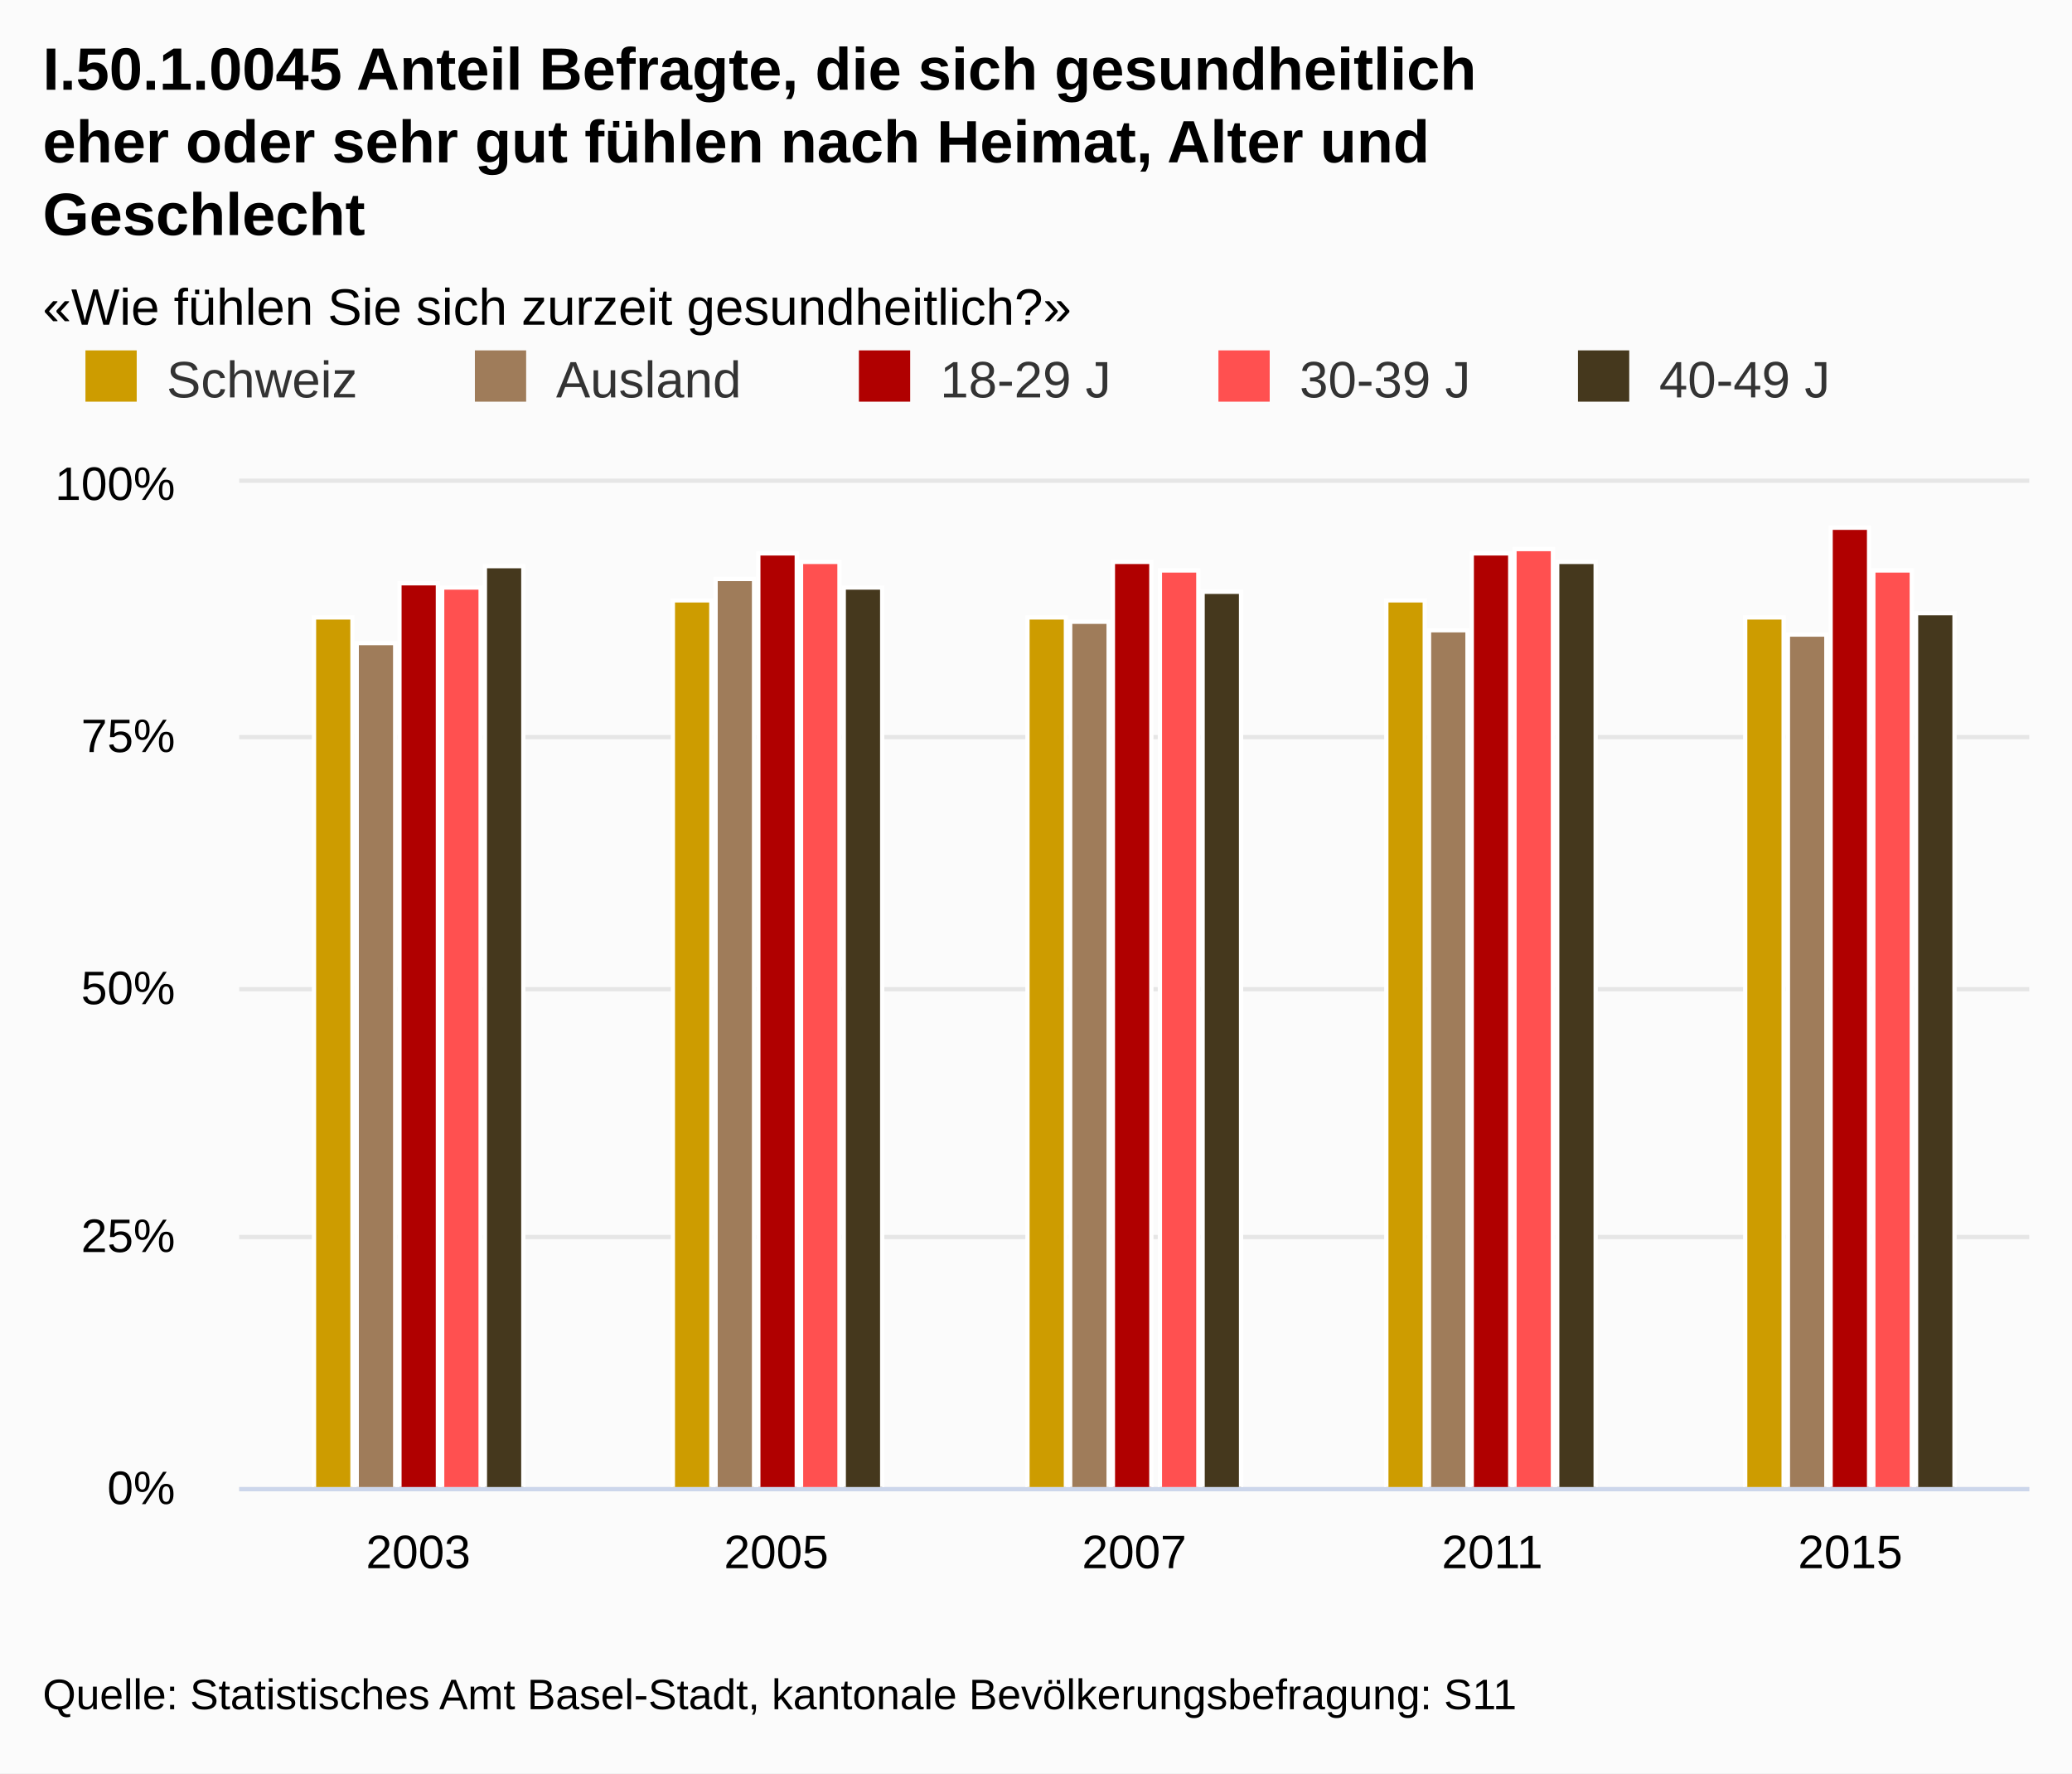
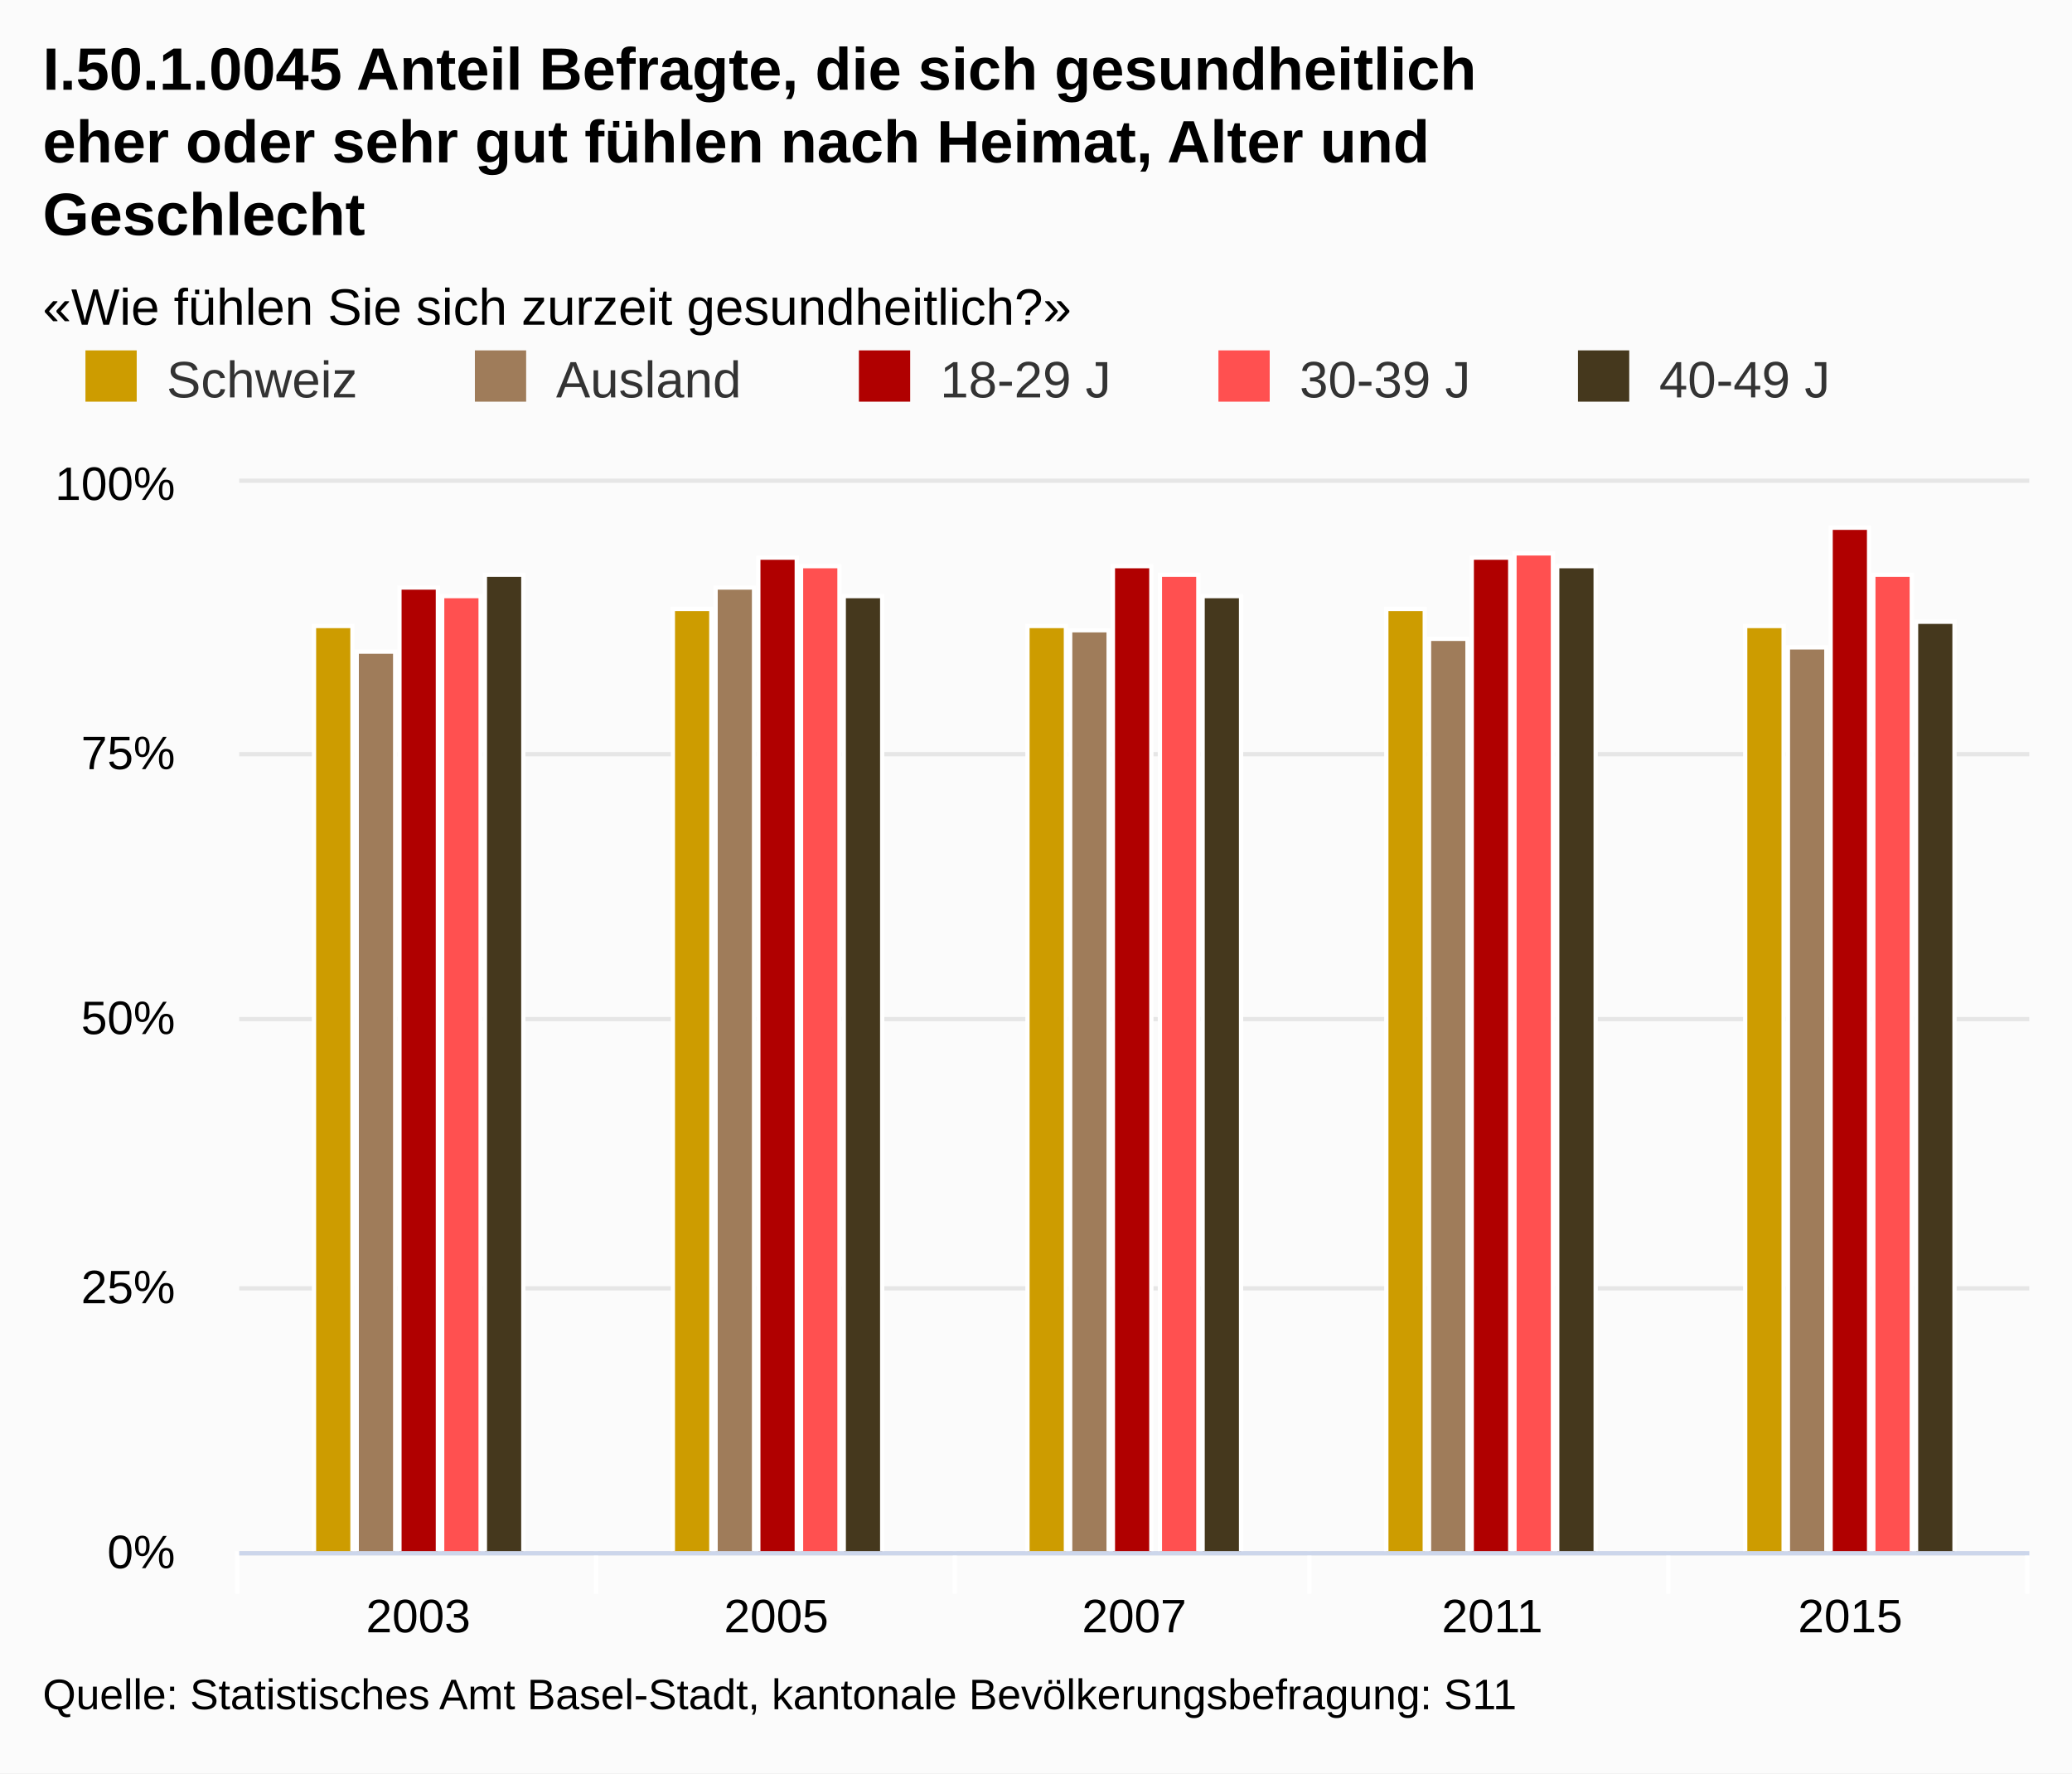
<svg xmlns="http://www.w3.org/2000/svg" class="highcharts-root" viewBox="0 0 485 415" font-family="Arial" font-size="12">
  <defs>
    <clipPath id="a">
-       <path fill="none" d="M0 0h419v235H0z" />
+       <path fill="none" d="M0 0h419v250H0z" />
    </clipPath>
  </defs>
  <rect fill="#fbfbfb" class="highcharts-background" width="485" height="415" rx="0" ry="0" />
-   <path fill="none" class="highcharts-plot-background" d="M56 113h419v235H56z" />
+   <path fill="none" class="highcharts-plot-background" d="M56 113h419v250H56z" />
  <g class="highcharts-grid highcharts-xaxis-grid">
-     <path fill="none" class="highcharts-grid-line" d="M139.5 113v235m84-235v235m83-235v235m84-235v235m84-235v235m-419-235v235" />
+     <path fill="none" class="highcharts-grid-line" d="M139.5 113v250m84-250v250m83-250v250m84-250v250m84-250v250m-419-250v250" />
  </g>
  <g class="highcharts-grid highcharts-yaxis-grid">
-     <path fill="none" stroke="#e6e6e6" class="highcharts-grid-line" d="M56 348.5h419m-419-59h419m-419-58h419m-419-59h419m-419-60h419" />
+     <path fill="none" stroke="#e6e6e6" class="highcharts-grid-line" d="M56 363.5h419m-419-62h419m-419-63h419m-419-62h419m-419-64h419" />
  </g>
-   <path fill="none" class="highcharts-plot-border" d="M56 113h419v235H56z" />
+   <path fill="none" class="highcharts-plot-border" d="M56 113h419v250H56z" />
  <g class="highcharts-axis highcharts-xaxis">
-     <path fill="none" class="highcharts-axis-line" stroke="#ccd6eb" d="M56 348.5h419" />
+     <path fill="none" class="highcharts-tick" stroke="#FFF" d="M139.5 363v10m84-10v10m83-10v10m84-10v10m84-10v10m-419-10v10" />
+     <path fill="none" class="highcharts-axis-line" stroke="#ccd6eb" d="M56 363.5h419" />
  </g>
  <g class="highcharts-axis highcharts-yaxis">
-     <path fill="none" class="highcharts-axis-line" d="M56 113v235" />
+     <path fill="none" class="highcharts-axis-line" d="M56 113v250" />
  </g>
  <g class="highcharts-series-group">
    <g class="highcharts-series highcharts-series-0 highcharts-column-series highcharts-color-undefined highcharts-tracker" transform="translate(56 113)" clip-path="url(#a)">
-       <path fill="#cd9c00" class="highcharts-point" stroke="#fff" d="M17.5 31.5h9v204h-9zm84-4h9v208h-9zm83 4h9v204h-9zm84-4h9v208h-9zm84 4h9v204h-9z" />
+       <path fill="#cd9c00" class="highcharts-point" stroke="#fff" d="M17.5 33.5h9v217h-9zm84-4h9v221h-9zm83 4h9v217h-9zm84-4h9v221h-9zm84 4h9v217h-9z" />
    </g>
    <g class="highcharts-series highcharts-series-1 highcharts-column-series highcharts-color-undefined highcharts-tracker" transform="translate(56 113)" clip-path="url(#a)">
-       <path fill="#9f7c5a" class="highcharts-point" stroke="#fff" d="M27.5 37.5h9v198h-9zm84-15h9v213h-9zm83 10h9v203h-9zm84 2h9v201h-9zm84 1h9v200h-9z" />
+       <path fill="#9f7c5a" class="highcharts-point" stroke="#fff" d="M27.5 39.5h9v211h-9zm84-15h9v226h-9zm83 10h9v216h-9zm84 2h9v214h-9zm84 2h9v212h-9z" />
    </g>
    <g class="highcharts-series highcharts-series-2 highcharts-column-series highcharts-color-undefined highcharts-tracker" transform="translate(56 113)" clip-path="url(#a)">
-       <path fill="#b00000" class="highcharts-point" stroke="#fff" d="M37.5 23.5h9v212h-9zm84-7h9v219h-9zm83 2h9v217h-9zm84-2h9v219h-9zm84-6h9v225h-9z" />
+       <path fill="#b00000" class="highcharts-point" stroke="#fff" d="M37.5 24.5h9v226h-9zm84-7h9v233h-9zm83 2h9v231h-9zm84-2h9v233h-9zm84-7h9v240h-9z" />
    </g>
    <g class="highcharts-series highcharts-series-3 highcharts-column-series highcharts-color-undefined highcharts-tracker" transform="translate(56 113)" clip-path="url(#a)">
-       <path fill="#ff5050" class="highcharts-point" stroke="#fff" d="M47.5 24.5h9v211h-9zm84-6h9v217h-9zm84 2h9v215h-9zm83-5h9v220h-9zm84 5h9v215h-9z" />
+       <path fill="#ff5050" class="highcharts-point" stroke="#fff" d="M47.5 26.5h9v224h-9zm84-7h9v231h-9zm84 2h9v229h-9zm83-5h9v234h-9zm84 5h9v229h-9z" />
    </g>
    <g class="highcharts-series highcharts-series-4 highcharts-column-series highcharts-color-undefined highcharts-tracker" transform="translate(56 113)" clip-path="url(#a)">
-       <path fill="#45381d" class="highcharts-point" stroke="#fff" d="M57.5 19.5h9v216h-9zm84 5h9v211h-9zm84 1h9v210h-9zm83-7h9v217h-9zm84 12h9v205h-9z" />
+       <path fill="#45381d" class="highcharts-point" stroke="#fff" d="M57.5 21.5h9v229h-9zm84 5h9v224h-9zm84 0h9v224h-9zm83-7h9v231h-9zm84 13h9v218h-9z" />
    </g>
  </g>
  <text x="10" class="highcharts-title" style="width:421px" y="21" color="#000" font-size="14" font-weight="700">
    <tspan>I.50.1.0045 Anteil Befragte, die sich gesundheitlich</tspan>
    <tspan dy="17" x="10">eher oder sehr gut fühlen nach Heimat, Alter und</tspan>
    <tspan dy="17" x="10">Geschlecht</tspan>
  </text>
  <text x="10" class="highcharts-subtitle" style="width:421px" y="76" color="#000" font-weight="400">
    <tspan>«Wie fühlen Sie sich zurzeit gesundheitlich?»</tspan>
  </text>
  <g class="highcharts-legend" transform="translate(10 75)">
    <rect fill="none" class="highcharts-legend-box" rx="0" ry="0" width="429" height="26" />
    <g class="highcharts-legend-item highcharts-column-series highcharts-color-undefined highcharts-series-0">
      <text x="21" y="15" color="#333" font-weight="400" cursor="pointer" fill="#333" transform="translate(8 3)">
                Schweiz
            </text>
      <path fill="#cd9c00" class="highcharts-point" d="M10 7h12v12H10z" />
    </g>
    <g class="highcharts-legend-item highcharts-column-series highcharts-color-undefined highcharts-series-1">
      <text x="21" y="15" color="#333" font-weight="400" cursor="pointer" fill="#333" transform="translate(99.156 3)">
                Ausland
            </text>
      <path fill="#9f7c5a" class="highcharts-point" d="M101.156 7h12v12h-12z" />
    </g>
    <g class="highcharts-legend-item highcharts-column-series highcharts-color-undefined highcharts-series-2">
      <text x="21" y="15" color="#333" font-weight="400" cursor="pointer" fill="#333" transform="translate(189.047 3)">
        <tspan>18-29 J</tspan>
      </text>
      <path fill="#b00000" class="highcharts-point" d="M191.047 7h12v12h-12z" />
    </g>
    <g class="highcharts-legend-item highcharts-column-series highcharts-color-undefined highcharts-series-3">
      <text x="21" y="15" color="#333" font-weight="400" cursor="pointer" fill="#333" transform="translate(273.203 3)">
        <tspan>30-39 J</tspan>
      </text>
      <path fill="#ff5050" class="highcharts-point" d="M275.203 7h12v12h-12z" />
    </g>
    <g class="highcharts-legend-item highcharts-column-series highcharts-color-undefined highcharts-series-4">
      <text x="21" y="15" color="#333" font-weight="400" cursor="pointer" fill="#333" transform="translate(357.36 3)">
        <tspan>40-49 J</tspan>
      </text>
      <path fill="#45381d" class="highcharts-point" d="M359.36 7h12v12h-12z" />
    </g>
  </g>
  <g class="highcharts-axis-labels highcharts-xaxis-labels" text-anchor="middle" color="#000" cursor="default" font-size="11">
-     <text x="97.9" style="width:74px" y="367">
+     <text x="97.9" style="width:74px" y="382">
      <tspan>2003</tspan>
    </text>
-     <text x="181.7" style="width:74px" y="367">
+     <text x="181.7" style="width:74px" y="382">
      <tspan>2005</tspan>
    </text>
-     <text x="265.5" style="width:74px" y="367">
+     <text x="265.5" style="width:74px" y="382">
      <tspan>2007</tspan>
    </text>
-     <text x="349.3" style="width:74px" y="367">
+     <text x="349.3" style="width:74px" y="382">
      <tspan>2011</tspan>
    </text>
-     <text x="433.1" style="width:74px" y="367">
+     <text x="433.1" style="width:74px" y="382">
      <tspan>2015</tspan>
    </text>
  </g>
  <g class="highcharts-axis-labels highcharts-yaxis-labels" text-anchor="end" color="#000" cursor="default" font-size="11">
-     <text x="41" style="width:150px" y="352">
+     <text x="41" style="width:150px" y="367">
      <tspan>0%</tspan>
    </text>
-     <text x="41" style="width:150px" y="293">
+     <text x="41" style="width:150px" y="305">
      <tspan>25%</tspan>
    </text>
-     <text x="41" style="width:150px" y="235">
+     <text x="41" style="width:150px" y="242">
      <tspan>50%</tspan>
    </text>
-     <text x="41" style="width:150px" y="176">
+     <text x="41" style="width:150px" y="180">
      <tspan>75%</tspan>
    </text>
    <text x="41" style="width:150px" y="117">
      <tspan>100%</tspan>
    </text>
  </g>
  <text x="10" class="highcharts-credits" y="400" cursor="default" color="#000" font-size="10">
    <tspan>Quelle: Statistisches Amt Basel-Stadt, kantonale Bevölkerungsbefragung: S11</tspan>
  </text>
</svg>
